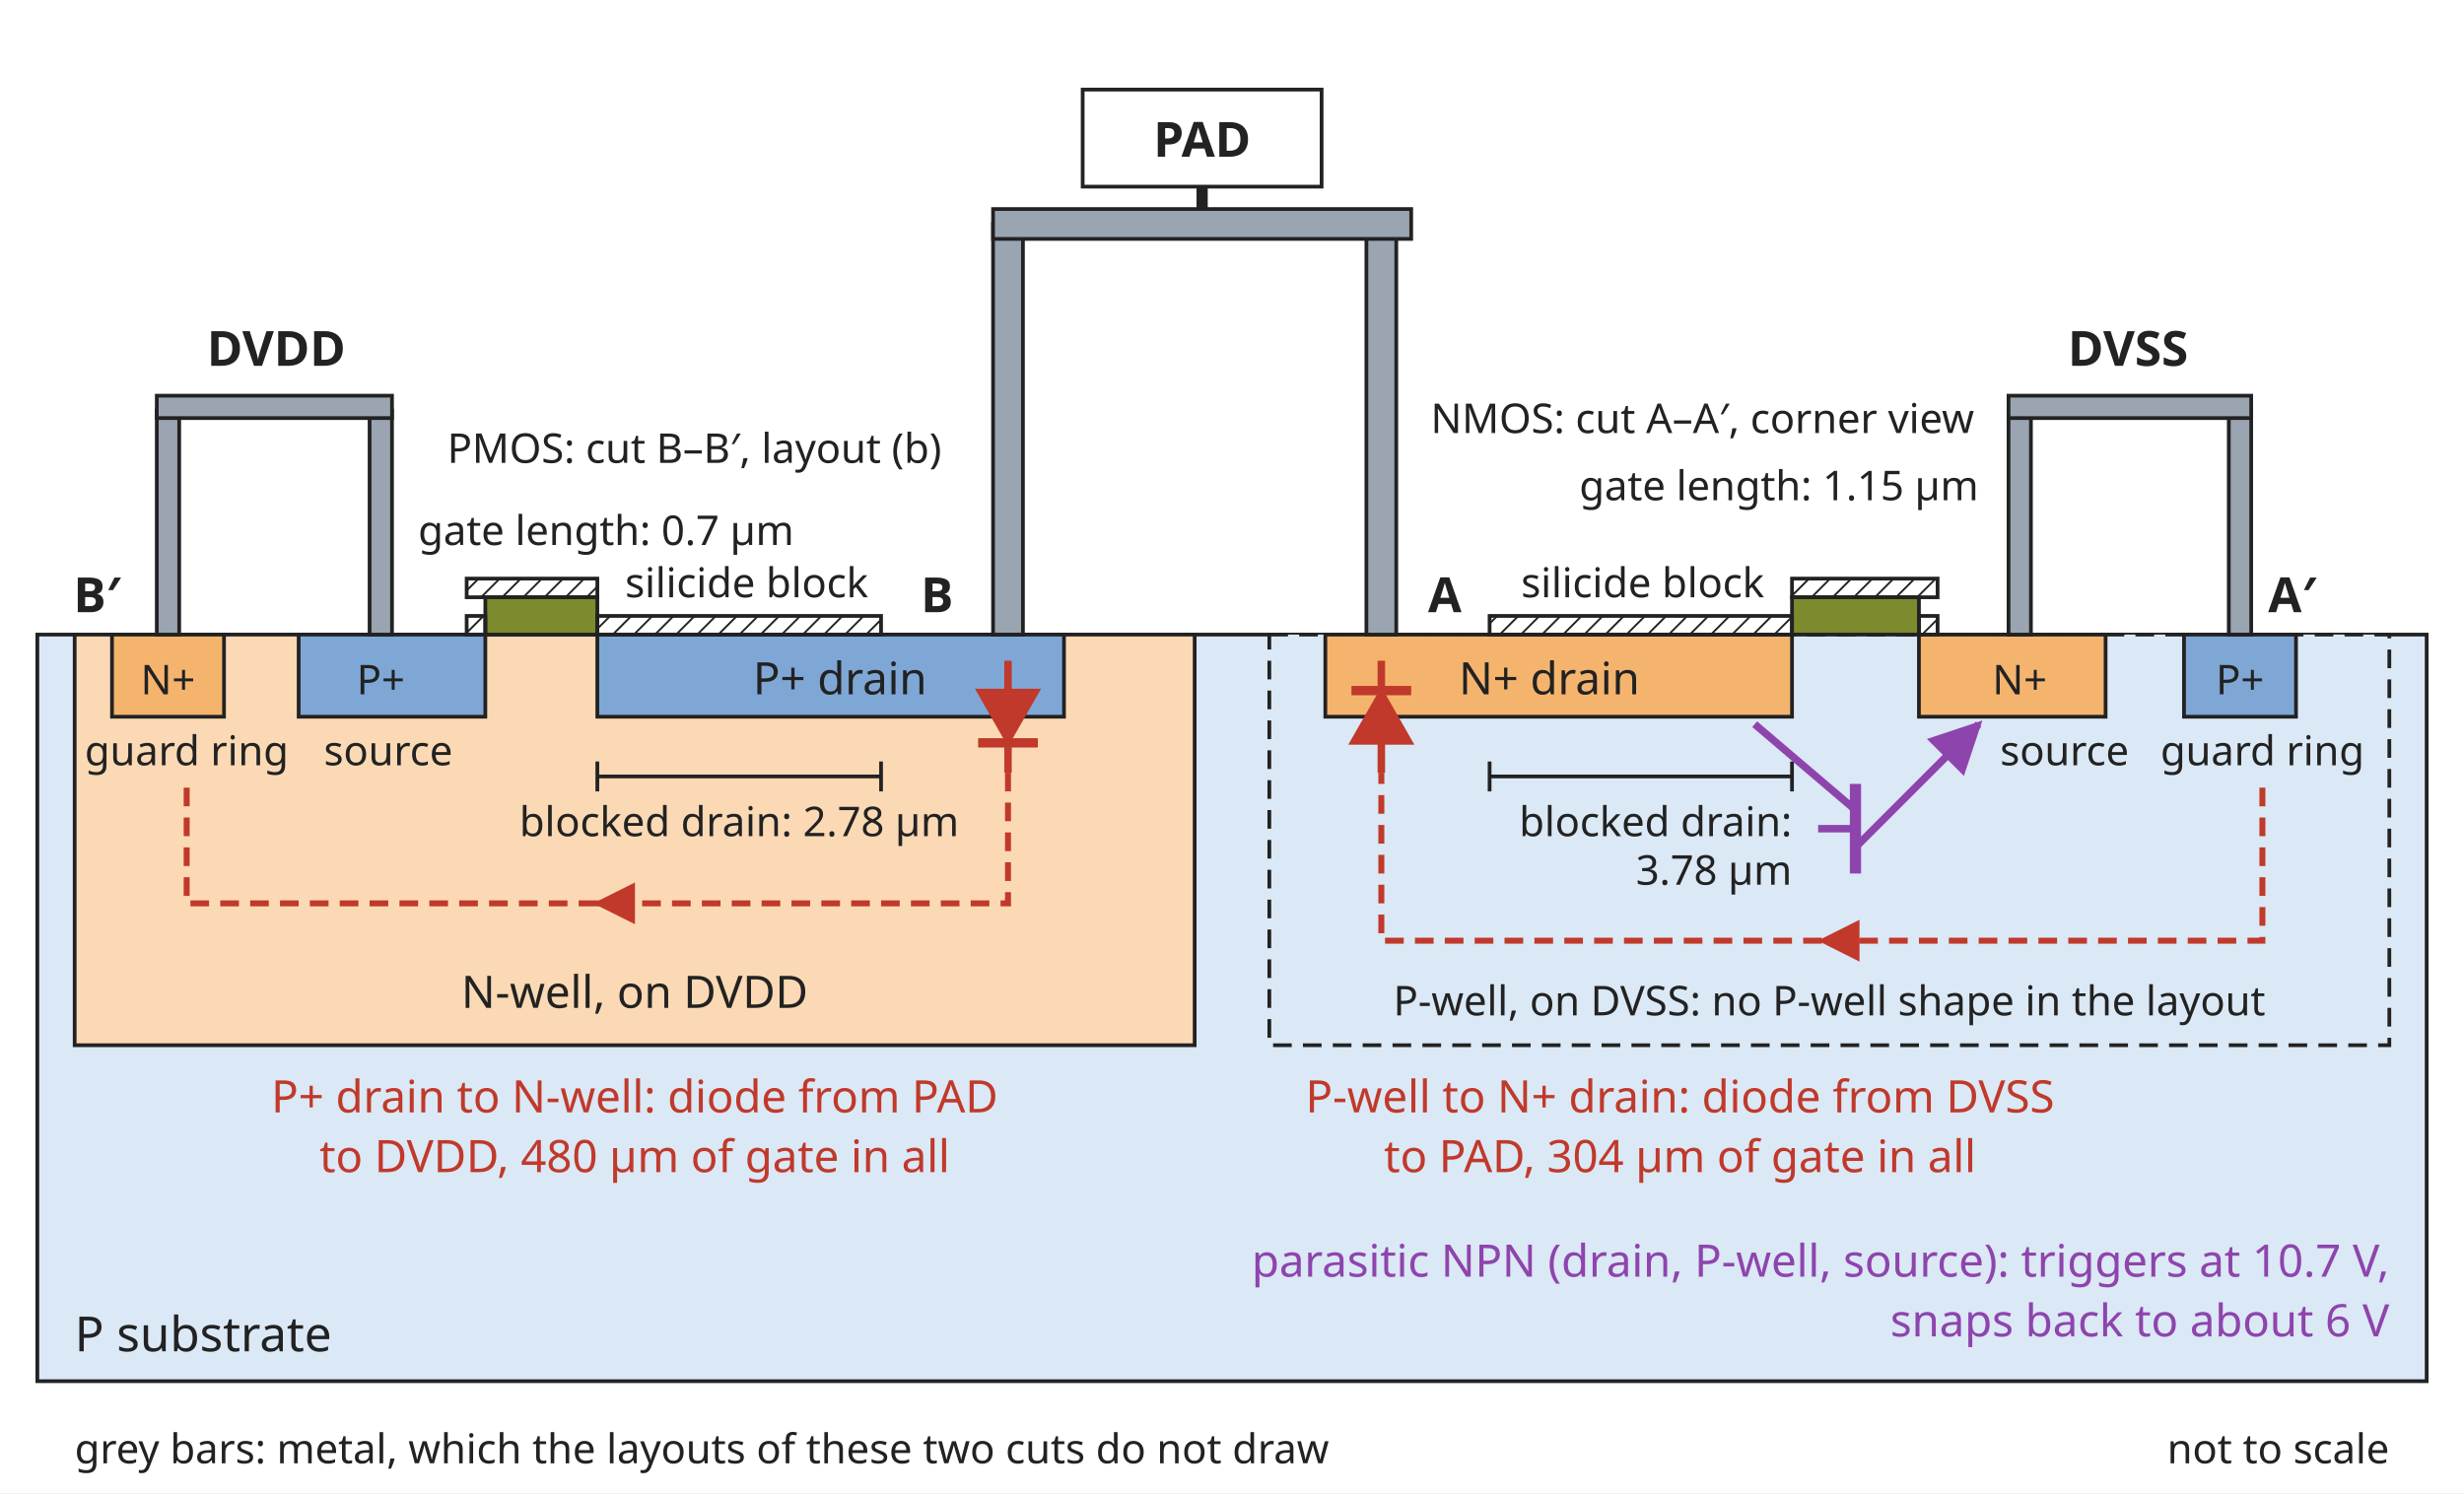
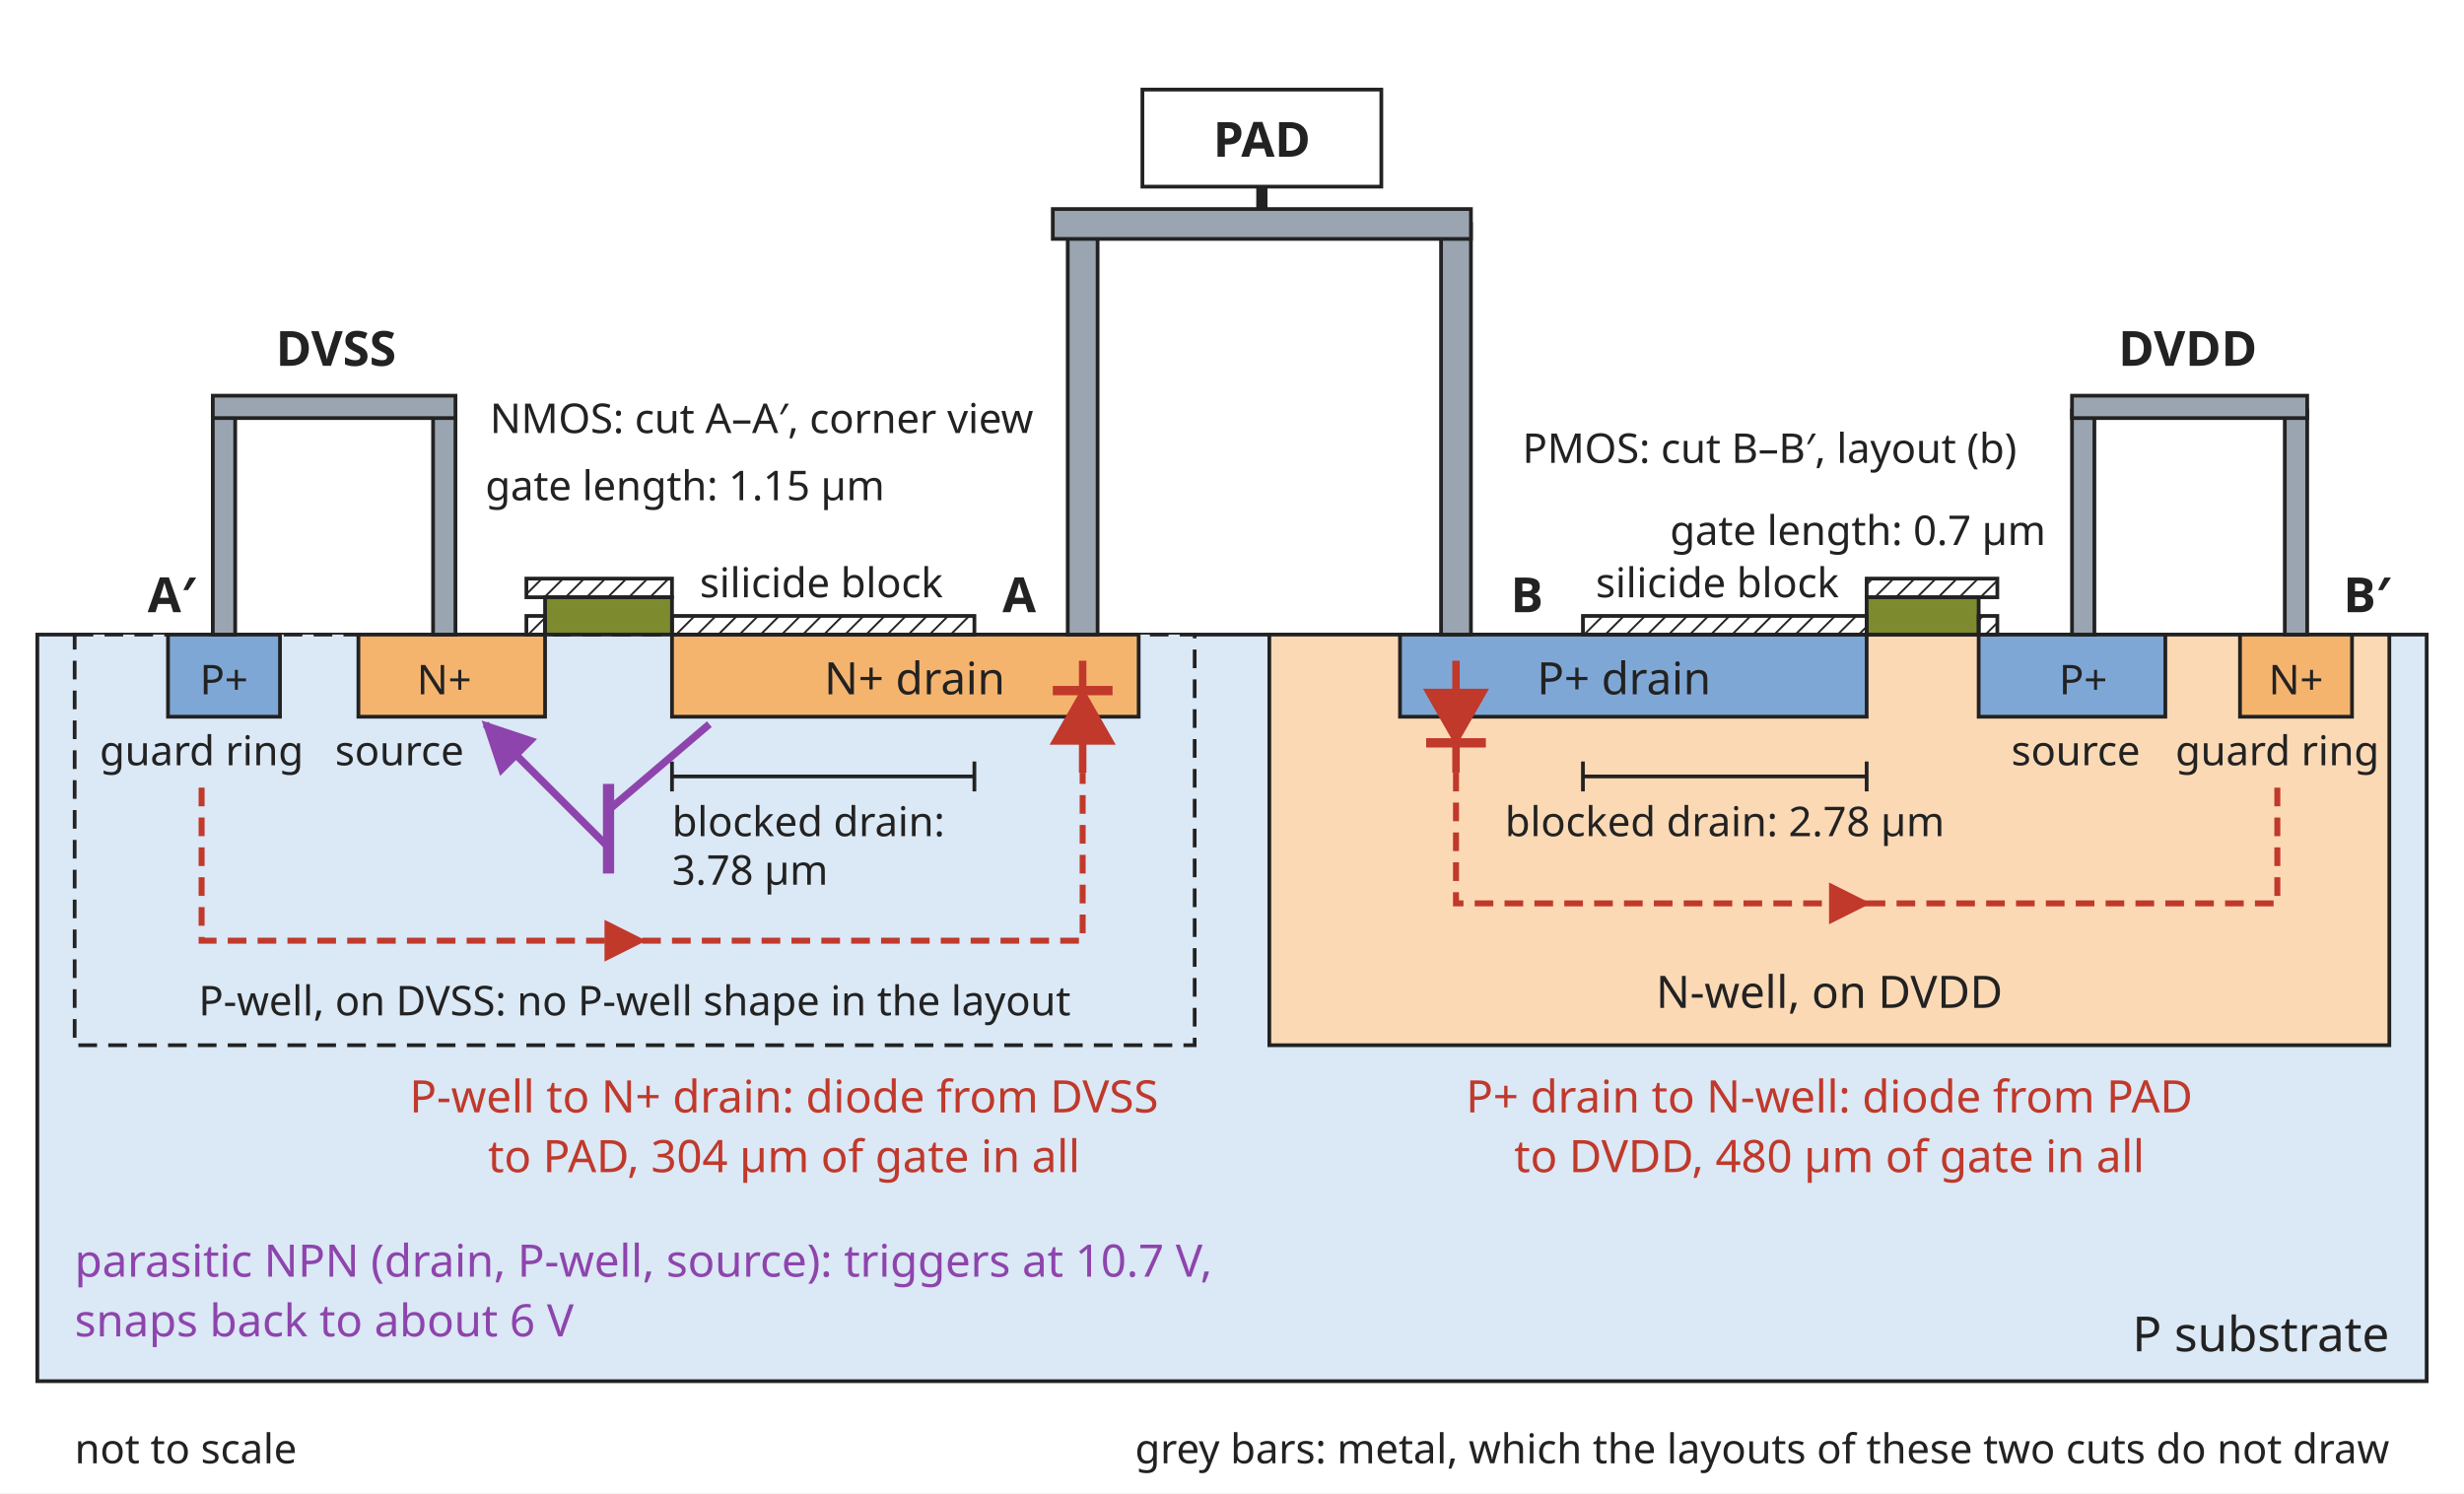
<svg xmlns="http://www.w3.org/2000/svg" width="660" height="400" viewBox="0 0 660 400" font-family="sans-serif">
  <rect width="660" height="400" fill="white" />
  <defs>
    <marker id="arrow" viewBox="0 0 10 10" refX="9" refY="5" markerWidth="7" markerHeight="7" orient="auto-start-reverse">
      <path d="M0,0 L10,5 L0,10 z" fill="#8e44ad" />
    </marker>
    <marker id="arrow-hot" viewBox="0 0 10 10" refX="9" refY="5" markerWidth="7" markerHeight="7" orient="auto-start-reverse">
      <path d="M0,0 L10,5 L0,10 z" fill="#c0392b" />
    </marker>
    <pattern id="hatch" width="4" height="4" patternUnits="userSpaceOnUse" patternTransform="rotate(45)">
      <line x1="0" y1="0" x2="0" y2="4" stroke="#222222" stroke-width="1" />
    </pattern>
  </defs>
  <rect x="10" y="170" width="640" height="200" fill="#dbe8f5" stroke="#222222" />
-   <text x="20" y="362" text-anchor="start" font-size="13" fill="#222222" font-weight="normal">P substrate</text>
-   <rect x="20" y="170" width="300" height="110" fill="#fbd9b5" stroke="#222222" />
-   <text x="170" y="270" text-anchor="middle" font-size="12" fill="#222222" font-weight="normal">N-well, on DVDD</text>
-   <rect x="30" y="170" width="30" height="22" fill="#f5b46e" stroke="#222222" />
-   <rect x="80" y="170" width="50" height="22" fill="#7fa7d6" stroke="#222222" />
-   <rect x="130" y="160" width="30" height="10" fill="#7d8a2e" stroke="#222222" />
-   <rect x="160" y="170" width="125" height="22" fill="#7fa7d6" stroke="#222222" />
-   <text x="225" y="186" text-anchor="middle" font-size="12" fill="#222222" font-weight="normal">P+ drain</text>
-   <line x1="160" y1="208" x2="236" y2="208" stroke="#222222" stroke-width="1" />
-   <line x1="160" y1="204" x2="160" y2="212" stroke="#222222" stroke-width="1" />
-   <line x1="236" y1="204" x2="236" y2="212" stroke="#222222" stroke-width="1" />
-   <text x="198.0" y="224" text-anchor="middle" font-size="11" fill="#222222" font-weight="normal">blocked drain: 2.78 µm</text>
-   <text x="200" y="160" text-anchor="middle" font-size="11" fill="#222222" font-weight="normal">silicide block</text>
-   <rect x="340" y="170" width="300" height="110" fill="#dbe8f5" stroke="#222222" stroke-dasharray="5,3" />
-   <text x="490" y="272" text-anchor="middle" font-size="11" fill="#222222" font-weight="normal">P-well, on DVSS: no P-well shape in the layout</text>
-   <rect x="355" y="170" width="125" height="22" fill="#f5b46e" stroke="#222222" />
-   <text x="415" y="186" text-anchor="middle" font-size="12" fill="#222222" font-weight="normal">N+ drain</text>
-   <rect x="480" y="160" width="34" height="10" fill="#7d8a2e" stroke="#222222" />
-   <rect x="514" y="170" width="50" height="22" fill="#f5b46e" stroke="#222222" />
-   <rect x="585" y="170" width="30" height="22" fill="#7fa7d6" stroke="#222222" />
-   <line x1="399" y1="208" x2="480" y2="208" stroke="#222222" stroke-width="1" />
-   <line x1="399" y1="204" x2="399" y2="212" stroke="#222222" stroke-width="1" />
-   <line x1="480" y1="204" x2="480" y2="212" stroke="#222222" stroke-width="1" />
-   <text x="480" y="224" text-anchor="end" font-size="11" fill="#222222" font-weight="normal">blocked drain:</text>
-   <text x="480" y="237" text-anchor="end" font-size="11" fill="#222222" font-weight="normal">3.78 µm</text>
-   <text x="440" y="160" text-anchor="middle" font-size="11" fill="#222222" font-weight="normal">silicide block</text>
-   <text x="530" y="134" text-anchor="end" font-size="11" fill="#222222" font-weight="normal">gate length: 1.15 µm</text>
-   <text x="387" y="164" text-anchor="middle" font-size="13" fill="#222222" font-weight="bold">A</text>
-   <text x="614" y="164" text-anchor="middle" font-size="13" fill="#222222" font-weight="bold">A′</text>
-   <text x="456" y="116" text-anchor="middle" font-size="11" fill="#222222" font-weight="normal">NMOS: cut A–A′, corner view</text>
-   <text x="45" y="186" text-anchor="middle" font-size="11" fill="#222222" font-weight="normal">N+</text>
-   <text x="102" y="186" text-anchor="middle" font-size="11" fill="#222222" font-weight="normal">P+</text>
-   <text x="541" y="186" text-anchor="middle" font-size="11" fill="#222222" font-weight="normal">N+</text>
-   <text x="600" y="186" text-anchor="middle" font-size="11" fill="#222222" font-weight="normal">P+</text>
-   <text x="50" y="205" text-anchor="middle" font-size="11" fill="#222222" font-weight="normal">guard ring</text>
-   <text x="104" y="205" text-anchor="middle" font-size="11" fill="#222222" font-weight="normal">source</text>
-   <text x="553" y="205" text-anchor="middle" font-size="11" fill="#222222" font-weight="normal">source</text>
-   <text x="606" y="205" text-anchor="middle" font-size="11" fill="#222222" font-weight="normal">guard ring</text>
-   <rect x="160" y="165" width="76" height="5" fill="url(#hatch)" stroke="#222222" />
-   <rect x="399" y="165" width="81" height="5" fill="url(#hatch)" stroke="#222222" />
-   <rect x="125" y="155" width="35" height="5" fill="url(#hatch)" stroke="#222222" />
-   <rect x="480" y="155" width="39" height="5" fill="url(#hatch)" stroke="#222222" />
-   <rect x="125" y="165" width="5" height="5" fill="url(#hatch)" stroke="#222222" />
-   <rect x="514" y="165" width="5" height="5" fill="url(#hatch)" stroke="#222222" />
-   <text x="640" y="392" text-anchor="end" font-size="11" fill="#222222" font-weight="normal">not to scale</text>
-   <text x="20" y="392" text-anchor="start" font-size="11" fill="#222222" font-weight="normal">grey bars: metal, which the layouts of these two cuts do not draw</text>
-   <rect x="266" y="60" width="8" height="110" fill="#9aa5b1" stroke="#222222" />
-   <rect x="366" y="60" width="8" height="110" fill="#9aa5b1" stroke="#222222" />
-   <rect x="266" y="56" width="112" height="8" fill="#9aa5b1" stroke="#222222" />
-   <rect x="290" y="24" width="64" height="26" fill="#ffffff" stroke="#222222" />
-   <text x="322" y="42" text-anchor="middle" font-size="13" fill="#222222" font-weight="bold">PAD</text>
-   <line x1="322" y1="50" x2="322" y2="56" stroke="#222222" stroke-width="3" />
-   <rect x="42" y="110" width="6" height="60" fill="#9aa5b1" stroke="#222222" />
-   <rect x="99" y="110" width="6" height="60" fill="#9aa5b1" stroke="#222222" />
-   <rect x="42" y="106" width="63" height="6" fill="#9aa5b1" stroke="#222222" />
-   <text x="74" y="98" text-anchor="middle" font-size="13" fill="#222222" font-weight="bold">DVDD</text>
-   <rect x="538" y="110" width="6" height="60" fill="#9aa5b1" stroke="#222222" />
-   <rect x="597" y="110" width="6" height="60" fill="#9aa5b1" stroke="#222222" />
-   <rect x="538" y="106" width="65" height="6" fill="#9aa5b1" stroke="#222222" />
-   <text x="570" y="98" text-anchor="middle" font-size="13" fill="#222222" font-weight="bold">DVSS</text>
-   <text x="112" y="146" text-anchor="start" font-size="11" fill="#222222" font-weight="normal">gate length: 0.7 µm</text>
-   <text x="186" y="124" text-anchor="middle" font-size="11" fill="#222222" font-weight="normal">PMOS: cut B–B′, layout (b)</text>
-   <text x="251" y="164" text-anchor="middle" font-size="13" fill="#222222" font-weight="bold">B</text>
-   <text x="26" y="164" text-anchor="middle" font-size="13" fill="#222222" font-weight="bold">B′</text>
-   <line x1="270" y1="177" x2="270" y2="207" stroke="#c0392b" stroke-width="2" />
-   <polygon points="262,185 278,185 270,199" fill="#c0392b" stroke="#c0392b" />
-   <line x1="262" y1="199" x2="278" y2="199" stroke="#c0392b" stroke-width="2.5" />
-   <text x="170" y="298" text-anchor="middle" font-size="12" fill="#c0392b" font-weight="normal">P+ drain to N-well: diode from PAD</text>
-   <text x="170" y="314" text-anchor="middle" font-size="12" fill="#c0392b" font-weight="normal">to DVDD, 480 µm of gate in all</text>
-   <line x1="370" y1="177" x2="370" y2="207" stroke="#c0392b" stroke-width="2" />
-   <polygon points="362,199 378,199 370,185" fill="#c0392b" stroke="#c0392b" />
-   <line x1="362" y1="185" x2="378" y2="185" stroke="#c0392b" stroke-width="2.5" />
-   <polyline points="270,207 270,242 160,242" fill="none" stroke="#c0392b" stroke-width="1.6" stroke-dasharray="5,3" marker-end="url(#arrow-hot)" />
-   <polyline points="160,242 50,242 50,211" fill="none" stroke="#c0392b" stroke-width="1.6" stroke-dasharray="5,3" />
-   <polyline points="606,211 606,252 488,252" fill="none" stroke="#c0392b" stroke-width="1.6" stroke-dasharray="5,3" marker-end="url(#arrow-hot)" />
-   <polyline points="488,252 370,252 370,207" fill="none" stroke="#c0392b" stroke-width="1.6" stroke-dasharray="5,3" />
-   <text x="450" y="298" text-anchor="middle" font-size="12" fill="#c0392b" font-weight="normal">P-well to N+ drain: diode from DVSS</text>
-   <text x="450" y="314" text-anchor="middle" font-size="12" fill="#c0392b" font-weight="normal">to PAD, 304 µm of gate in all</text>
-   <line x1="497" y1="210" x2="497" y2="234" stroke="#8e44ad" stroke-width="3" />
-   <line x1="497" y1="217" x2="470" y2="194" stroke="#8e44ad" stroke-width="2" />
-   <line x1="497" y1="227" x2="530" y2="194" stroke="#8e44ad" stroke-width="2" marker-end="url(#arrow)" />
-   <line x1="497" y1="222" x2="487" y2="222" stroke="#8e44ad" stroke-width="2" />
-   <text x="640" y="342" text-anchor="end" font-size="12" fill="#8e44ad" font-weight="normal">parasitic NPN (drain, P-well, source): triggers at 10.7 V,</text>
-   <text x="640" y="358" text-anchor="end" font-size="12" fill="#8e44ad" font-weight="normal">snaps back to about 6 V</text>
+   <text x="640" y="362" text-anchor="end" font-size="13" fill="#222222" font-weight="normal">P substrate</text>
+   <rect x="340" y="170" width="300" height="110" fill="#fbd9b5" stroke="#222222" />
+   <text x="490" y="270" text-anchor="middle" font-size="12" fill="#222222" font-weight="normal">N-well, on DVDD</text>
+   <rect x="600" y="170" width="30" height="22" fill="#f5b46e" stroke="#222222" />
+   <rect x="530" y="170" width="50" height="22" fill="#7fa7d6" stroke="#222222" />
+   <rect x="500" y="160" width="30" height="10" fill="#7d8a2e" stroke="#222222" />
+   <rect x="375" y="170" width="125" height="22" fill="#7fa7d6" stroke="#222222" />
+   <text x="435" y="186" text-anchor="middle" font-size="12" fill="#222222" font-weight="normal">P+ drain</text>
+   <line x1="500" y1="208" x2="424" y2="208" stroke="#222222" stroke-width="1" />
+   <line x1="500" y1="204" x2="500" y2="212" stroke="#222222" stroke-width="1" />
+   <line x1="424" y1="204" x2="424" y2="212" stroke="#222222" stroke-width="1" />
+   <text x="462.0" y="224" text-anchor="middle" font-size="11" fill="#222222" font-weight="normal">blocked drain: 2.78 µm</text>
+   <text x="460" y="160" text-anchor="middle" font-size="11" fill="#222222" font-weight="normal">silicide block</text>
+   <rect x="20" y="170" width="300" height="110" fill="#dbe8f5" stroke="#222222" stroke-dasharray="5,3" />
+   <text x="170" y="272" text-anchor="middle" font-size="11" fill="#222222" font-weight="normal">P-well, on DVSS: no P-well shape in the layout</text>
+   <rect x="180" y="170" width="125" height="22" fill="#f5b46e" stroke="#222222" />
+   <text x="245" y="186" text-anchor="middle" font-size="12" fill="#222222" font-weight="normal">N+ drain</text>
+   <rect x="146" y="160" width="34" height="10" fill="#7d8a2e" stroke="#222222" />
+   <rect x="96" y="170" width="50" height="22" fill="#f5b46e" stroke="#222222" />
+   <rect x="45" y="170" width="30" height="22" fill="#7fa7d6" stroke="#222222" />
+   <line x1="261" y1="208" x2="180" y2="208" stroke="#222222" stroke-width="1" />
+   <line x1="261" y1="204" x2="261" y2="212" stroke="#222222" stroke-width="1" />
+   <line x1="180" y1="204" x2="180" y2="212" stroke="#222222" stroke-width="1" />
+   <text x="180" y="224" text-anchor="start" font-size="11" fill="#222222" font-weight="normal">blocked drain:</text>
+   <text x="180" y="237" text-anchor="start" font-size="11" fill="#222222" font-weight="normal">3.78 µm</text>
+   <text x="220" y="160" text-anchor="middle" font-size="11" fill="#222222" font-weight="normal">silicide block</text>
+   <text x="130" y="134" text-anchor="start" font-size="11" fill="#222222" font-weight="normal">gate length: 1.15 µm</text>
+   <text x="273" y="164" text-anchor="middle" font-size="13" fill="#222222" font-weight="bold">A</text>
+   <text x="46" y="164" text-anchor="middle" font-size="13" fill="#222222" font-weight="bold">A′</text>
+   <text x="204" y="116" text-anchor="middle" font-size="11" fill="#222222" font-weight="normal">NMOS: cut A–A′, corner view</text>
+   <text x="615" y="186" text-anchor="middle" font-size="11" fill="#222222" font-weight="normal">N+</text>
+   <text x="558" y="186" text-anchor="middle" font-size="11" fill="#222222" font-weight="normal">P+</text>
+   <text x="119" y="186" text-anchor="middle" font-size="11" fill="#222222" font-weight="normal">N+</text>
+   <text x="60" y="186" text-anchor="middle" font-size="11" fill="#222222" font-weight="normal">P+</text>
+   <text x="610" y="205" text-anchor="middle" font-size="11" fill="#222222" font-weight="normal">guard ring</text>
+   <text x="556" y="205" text-anchor="middle" font-size="11" fill="#222222" font-weight="normal">source</text>
+   <text x="107" y="205" text-anchor="middle" font-size="11" fill="#222222" font-weight="normal">source</text>
+   <text x="54" y="205" text-anchor="middle" font-size="11" fill="#222222" font-weight="normal">guard ring</text>
+   <rect x="424" y="165" width="76" height="5" fill="url(#hatch)" stroke="#222222" />
+   <rect x="180" y="165" width="81" height="5" fill="url(#hatch)" stroke="#222222" />
+   <rect x="500" y="155" width="35" height="5" fill="url(#hatch)" stroke="#222222" />
+   <rect x="141" y="155" width="39" height="5" fill="url(#hatch)" stroke="#222222" />
+   <rect x="530" y="165" width="5" height="5" fill="url(#hatch)" stroke="#222222" />
+   <rect x="141" y="165" width="5" height="5" fill="url(#hatch)" stroke="#222222" />
+   <text x="20" y="392" text-anchor="start" font-size="11" fill="#222222" font-weight="normal">not to scale</text>
+   <text x="640" y="392" text-anchor="end" font-size="11" fill="#222222" font-weight="normal">grey bars: metal, which the layouts of these two cuts do not draw</text>
+   <rect x="386" y="60" width="8" height="110" fill="#9aa5b1" stroke="#222222" />
+   <rect x="286" y="60" width="8" height="110" fill="#9aa5b1" stroke="#222222" />
+   <rect x="282" y="56" width="112" height="8" fill="#9aa5b1" stroke="#222222" />
+   <rect x="306" y="24" width="64" height="26" fill="#ffffff" stroke="#222222" />
+   <text x="338" y="42" text-anchor="middle" font-size="13" fill="#222222" font-weight="bold">PAD</text>
+   <line x1="338" y1="50" x2="338" y2="56" stroke="#222222" stroke-width="3" />
+   <rect x="612" y="110" width="6" height="60" fill="#9aa5b1" stroke="#222222" />
+   <rect x="555" y="110" width="6" height="60" fill="#9aa5b1" stroke="#222222" />
+   <rect x="555" y="106" width="63" height="6" fill="#9aa5b1" stroke="#222222" />
+   <text x="586" y="98" text-anchor="middle" font-size="13" fill="#222222" font-weight="bold">DVDD</text>
+   <rect x="116" y="110" width="6" height="60" fill="#9aa5b1" stroke="#222222" />
+   <rect x="57" y="110" width="6" height="60" fill="#9aa5b1" stroke="#222222" />
+   <rect x="57" y="106" width="65" height="6" fill="#9aa5b1" stroke="#222222" />
+   <text x="90" y="98" text-anchor="middle" font-size="13" fill="#222222" font-weight="bold">DVSS</text>
+   <text x="548" y="146" text-anchor="end" font-size="11" fill="#222222" font-weight="normal">gate length: 0.7 µm</text>
+   <text x="474" y="124" text-anchor="middle" font-size="11" fill="#222222" font-weight="normal">PMOS: cut B–B′, layout (b)</text>
+   <text x="409" y="164" text-anchor="middle" font-size="13" fill="#222222" font-weight="bold">B</text>
+   <text x="634" y="164" text-anchor="middle" font-size="13" fill="#222222" font-weight="bold">B′</text>
+   <line x1="390" y1="177" x2="390" y2="207" stroke="#c0392b" stroke-width="2" />
+   <polygon points="382,185 398,185 390,199" fill="#c0392b" stroke="#c0392b" />
+   <line x1="398" y1="199" x2="382" y2="199" stroke="#c0392b" stroke-width="2.5" />
+   <text x="490" y="298" text-anchor="middle" font-size="12" fill="#c0392b" font-weight="normal">P+ drain to N-well: diode from PAD</text>
+   <text x="490" y="314" text-anchor="middle" font-size="12" fill="#c0392b" font-weight="normal">to DVDD, 480 µm of gate in all</text>
+   <line x1="290" y1="177" x2="290" y2="207" stroke="#c0392b" stroke-width="2" />
+   <polygon points="282,199 298,199 290,185" fill="#c0392b" stroke="#c0392b" />
+   <line x1="298" y1="185" x2="282" y2="185" stroke="#c0392b" stroke-width="2.5" />
+   <polyline points="390,207 390,242 500,242" fill="none" stroke="#c0392b" stroke-width="1.6" stroke-dasharray="5,3" marker-end="url(#arrow-hot)" />
+   <polyline points="500,242 610,242 610,211" fill="none" stroke="#c0392b" stroke-width="1.6" stroke-dasharray="5,3" />
+   <polyline points="54,211 54,252 172,252" fill="none" stroke="#c0392b" stroke-width="1.6" stroke-dasharray="5,3" marker-end="url(#arrow-hot)" />
+   <polyline points="172,252 290,252 290,207" fill="none" stroke="#c0392b" stroke-width="1.6" stroke-dasharray="5,3" />
+   <text x="210" y="298" text-anchor="middle" font-size="12" fill="#c0392b" font-weight="normal">P-well to N+ drain: diode from DVSS</text>
+   <text x="210" y="314" text-anchor="middle" font-size="12" fill="#c0392b" font-weight="normal">to PAD, 304 µm of gate in all</text>
+   <line x1="163" y1="210" x2="163" y2="234" stroke="#8e44ad" stroke-width="3" />
+   <line x1="163" y1="217" x2="190" y2="194" stroke="#8e44ad" stroke-width="2" />
+   <line x1="163" y1="227" x2="130" y2="194" stroke="#8e44ad" stroke-width="2" marker-end="url(#arrow)" />
+   <text x="20" y="342" text-anchor="start" font-size="12" fill="#8e44ad" font-weight="normal">parasitic NPN (drain, P-well, source): triggers at 10.7 V,</text>
+   <text x="20" y="358" text-anchor="start" font-size="12" fill="#8e44ad" font-weight="normal">snaps back to about 6 V</text>
</svg>
